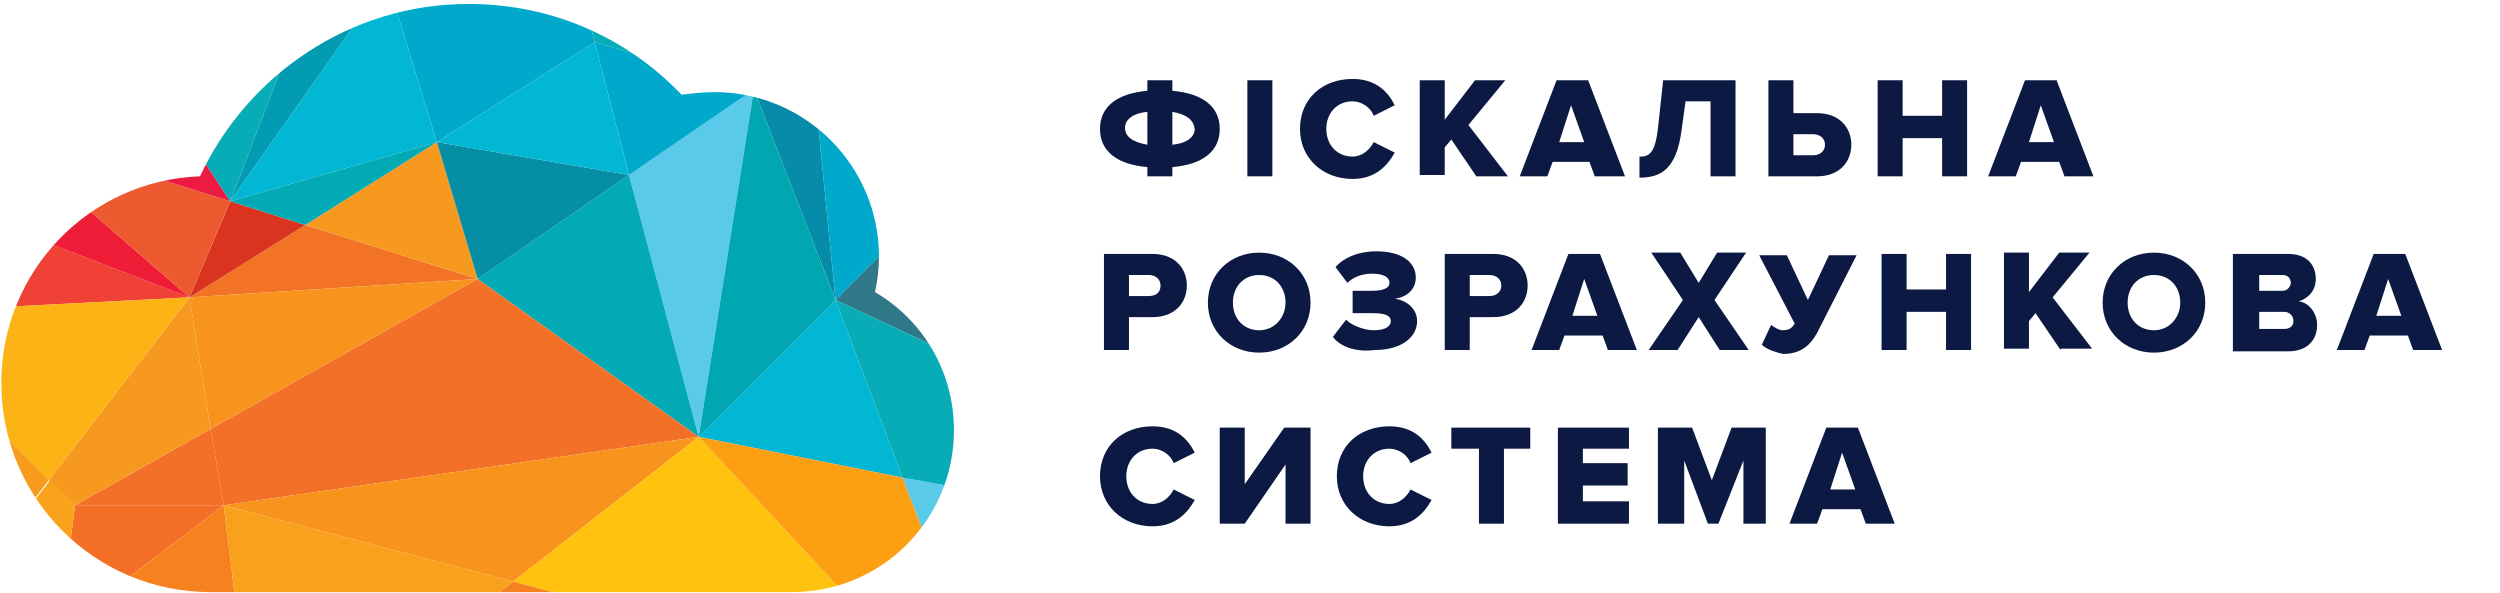
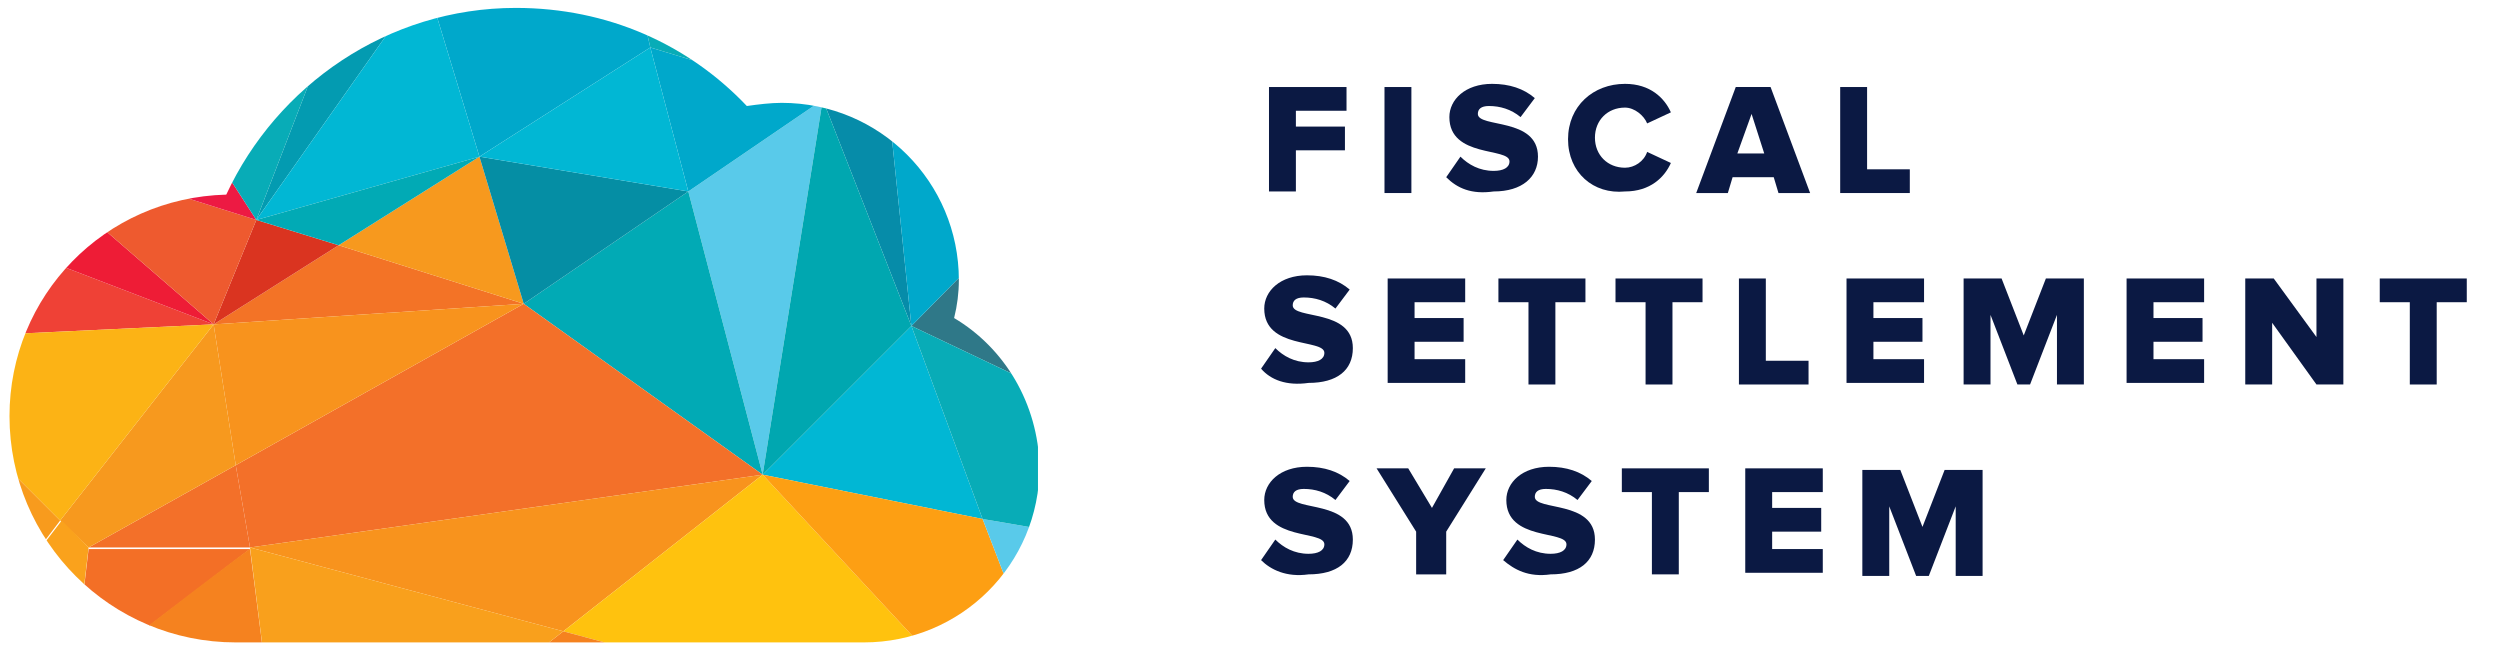
- <svg xmlns="http://www.w3.org/2000/svg" xmlns:xlink="http://www.w3.org/1999/xlink" version="1.1" id="Layer_1" x="0px" y="0px" viewBox="0 0 190 45" enable-background="new 0 0 190 45" xml:space="preserve">
+ <svg xmlns="http://www.w3.org/2000/svg" xmlns:xlink="http://www.w3.org/1999/xlink" version="1.1" id="Layer_1" x="0px" y="0px" viewBox="0 0 158 41" enable-background="new 0 0 158 41" xml:space="preserve">
  <g>
-     <defs>
-       <path id="SVGID_1_" d="M66.5,22.2c0.2-0.9,0.3-1.8,0.3-2.7c0-6.9-5.6-12.5-12.5-12.5c-0.8,0-1.7,0.1-2.5,0.2    c-4.1-4.3-9.8-6.9-16.2-6.9c-9,0-16.8,5.4-20.4,13.1C6.8,13.7,0.1,20.6,0.1,29.1C0.1,37.9,7.2,45,16,45h44.2    c6.8,0,12.3-5.5,12.3-12.3C72.5,28.2,70.1,24.3,66.5,22.2z" />
-     </defs>
-     <clipPath id="SVGID_2_">
-       <use xlink:href="#SVGID_1_" overflow="visible" />
-     </clipPath>
-     <g clip-path="url(#SVGID_2_)">
-       <g>
+     <g>
+       <defs>
+         <path id="SVGID_1_" d="M60.3,20.1c0.2-0.8,0.3-1.6,0.3-2.4c0-6.2-5-11.2-11.2-11.2c-0.7,0-1.5,0.1-2.2,0.2     c-3.7-3.9-8.8-6.2-14.6-6.2c-8.1,0-15.1,4.9-18.3,11.8C6.6,12.5,0.6,18.7,0.6,26.3c0,7.9,6.4,14.3,14.3,14.3h39.7     c6.1,0,11.1-4.9,11.1-11.1C65.6,25.5,63.5,22,60.3,20.1z" />
+       </defs>
+       <clipPath id="SVGID_2_">
+         <use xlink:href="#SVGID_1_" overflow="visible" />
+       </clipPath>
+       <g clip-path="url(#SVGID_2_)">
        <g>
-           <polygon fill="#59CAEA" points="47.8,13.3 53.1,33.2 57.3,6.8     " />
+           <g>
+             <polygon fill="#59CAEA" points="43.5,12.1 48.2,30 52,6.3      " />
+           </g>
+           <g>
+             <polygon fill="#01AAB5" points="33.1,19.2 48.2,30 43.5,12.1      " />
+           </g>
+           <g>
+             <polygon fill="#F37326" points="21.4,15.5 13.5,20.5 33.1,19.2      " />
+           </g>
+           <g>
+             <polygon fill="#F37029" points="14.9,29.4 15.8,34.6 48.2,30 33.1,19.2      " />
+           </g>
+           <g>
+             <polygon fill="#B02C9F" points="57,-1.5 55.6,0.8 55.6,0.8 58.6,-1.2      " />
+           </g>
+           <g>
+             <polygon fill="#F37029" points="5.6,34.6 15.8,34.6 14.9,29.4      " />
+           </g>
+           <g>
+             <polygon fill="#F8931D" points="33.1,19.2 13.5,20.5 14.9,29.4      " />
+           </g>
+           <g>
+             <polygon fill="#F7991E" points="13.5,20.5 3.8,32.9 5.6,34.6 14.9,29.4      " />
+           </g>
+           <g>
+             <polygon fill="#068CA9" points="57.6,20.6 56,5.2 52,6.3      " />
+           </g>
+           <g>
+             <polygon fill="#DA3420" points="16.2,13.9 13.5,20.5 21.4,15.5      " />
+           </g>
+           <g>
+             <polygon fill="#B02C9F" points="55.6,0.8 65.6,0.2 58.6,-1.2      " />
+           </g>
+           <g>
+             <polygon fill="#01B7D4" points="57.6,20.6 48.2,30 62.1,32.8 57.6,20.6      " />
+           </g>
+           <g>
+             <polygon fill="#A360B9" points="52,6.3 56,5.2 55.6,0.8 55.6,0.8 55.6,0.8      " />
+           </g>
+           <g>
+             <polygon fill="#00A7B0" points="48.2,30 57.6,20.6 57.6,20.6 52,6.3      " />
+           </g>
+           <g>
+             <polygon fill="#D61E41" points="57.6,20.6 57.6,20.6 57.6,20.6      " />
+           </g>
+           <g>
+             <polygon fill="#C2349B" points="65.6,0.2 65.6,0.2 63.1,-4.2 58.6,-1.2      " />
+           </g>
+           <g>
+             <path fill="#D61E41" d="M57.6,20.6L57.6,20.6L57.6,20.6z" />
+           </g>
+           <g>
+             <polygon fill="#EF4136" points="-3.2,14.1 -7.6,21.5 13.5,20.5      " />
+           </g>
+           <g>
+             <polygon fill="#F8931D" points="35.6,39.9 48.2,30 15.8,34.6      " />
+           </g>
+           <g>
+             <path fill="#F36F26" d="M4.6,43.2c5.6-4.2,11.2-8.5,11.2-8.5H5.6L4.6,43.2z" />
+           </g>
+           <g>
+             <path fill="#D61E41" d="M65.6,0.2L65.6,0.2L65.6,0.2z" />
+           </g>
+           <g>
+             <polygon fill="#D60EB1" points="65.6,-14.6 59.5,-10.5 61.1,-7.7      " />
+           </g>
+           <g>
+             <polygon fill="#FCB315" points="-7.6,21.5 3.8,32.9 13.5,20.5      " />
+           </g>
+           <g>
+             <polygon fill="#00A8CB" points="43.5,12.1 52,6.3 41.1,3      " />
+           </g>
+           <g>
+             <polygon fill="#08ACB7" points="52,6.3 55.6,0.8 40.8,1.7 41.1,3      " />
+           </g>
+           <g>
+             <polygon fill="#008A9F" points="57,-1.5 48.1,-3.2 40.8,1.7 55.6,0.8      " />
+           </g>
+           <g>
+             <polygon fill="#F7991E" points="21.4,15.5 33.1,19.2 30.3,9.9      " />
+           </g>
+           <g>
+             <polygon fill="#FFC20E" points="48.2,30 35.6,39.9 51.3,44.1 61.3,44.1      " />
+           </g>
+           <g>
+             <polygon fill="#2F7888" points="57.6,20.6 65.6,24.4 65.6,12.5      " />
+           </g>
+           <g>
+             <path fill="#D61E41" d="M65.6,0.2L65.6,0.2L65.6,0.2z" />
+           </g>
+           <g>
+             <polygon fill="#00A8CB" points="57.6,20.6 57.6,20.6 65.6,12.5 65.6,2.8 56,5.2      " />
+           </g>
+           <g>
+             <polygon fill="#FD9F13" points="48.2,30 61.3,44.1 65.6,44.1 65.6,41.9 62.1,32.8      " />
+           </g>
+           <g>
+             <polygon fill="#59CAEA" points="65.6,41.9 65.6,33.4 62.1,32.8      " />
+           </g>
+           <g>
+             <polygon fill="#08ACB7" points="62.1,32.8 65.6,33.4 65.6,24.4 57.6,20.6      " />
+           </g>
+           <g>
+             <polygon fill="#8E1D83" points="65.6,0.2 65.6,0.2 65.6,-5.8 63.1,-4.2      " />
+           </g>
+           <g>
+             <polygon fill="#8C1670" points="61.1,-7.7 63.1,-4.2 65.6,-5.8 65.6,-14.7 65.6,-14.6      " />
+           </g>
+           <g>
+             <polygon fill="#D61E41" points="65.6,-14.6 65.6,-14.7 65.6,-14.8      " />
+           </g>
+           <g>
+             <polygon fill="#C2349B" points="59.5,-10.5 65.6,-14.6 65.6,-14.8 65.6,-16.4 57.1,-14.5      " />
+           </g>
+           <g>
+             <polygon fill="#B911D1" points="57,-1.5 61.1,-7.7 59.5,-10.5 48.1,-3.2      " />
+           </g>
+           <g>
+             <polygon fill="#38C5ED" points="14.2,0.8 12.7,-3.7 8.8,-0.3      " />
+           </g>
+           <g>
+             <polygon fill="#38C5ED" points="38.8,-6.8 39,-9.4 36.2,-8.4      " />
+           </g>
+           <g>
+             <polygon fill="#38C5ED" points="25.9,-7.6 24.6,-6 26.8,-4.7      " />
+           </g>
+           <g>
+             <polygon fill="#38C5ED" points="-10.1,-15.4 -12,-16.4 -12.7,-13.8      " />
+           </g>
+           <g>
+             <polygon fill="#38C5ED" points="2.3,-29.2 0.2,-30.2 -0.1,-27.4      " />
+           </g>
+           <g>
+             <polygon fill="#039BB1" points="16.1,-0.5 15.8,-2.2 15,-0.9      " />
+           </g>
+           <g>
+             <polygon fill="#B7059A" points="58.6,-1.2 63.1,-4.2 61.1,-7.7 57,-1.5      " />
+           </g>
+           <g>
+             <path fill="#F5821F" d="M4.6,43.2l-0.1,0.9H17l-1.2-9.4C15.8,34.6,10.1,39,4.6,43.2z" />
+           </g>
+           <g>
+             <polygon fill="#F5821F" points="30.2,44.1 51.3,44.1 35.6,39.9      " />
+           </g>
+           <g>
+             <path fill="#FAA21C" d="M5.6,34.6l-1.7-1.7l-8.5,11.1h8c0.4-0.3,0.8-0.6,1.2-0.9L5.6,34.6z" />
+           </g>
+           <g>
+             <path fill="#F5821F" d="M3.3,44.1h1.1l0.1-0.9C4.1,43.5,3.8,43.7,3.3,44.1z" />
+           </g>
+           <g>
+             <polygon fill="#F9A01C" points="15.8,34.6 17,44.1 30.2,44.1 35.6,39.9      " />
+           </g>
+           <g>
+             <polygon fill="#8E002F" points="-19.1,8 -19.1,22 -6.1,13      " />
+           </g>
+           <g>
+             <polygon fill="#EE1B39" points="-3.2,14.1 -6.1,13 -19.1,22 -19.1,34.3 -7.6,21.5      " />
+           </g>
+           <g>
+             <polygon fill="#F89B1D" points="3.8,32.9 -7.6,21.5 -4.7,44.1      " />
+           </g>
+           <g>
+             <polygon fill="#EF474A" points="-7.6,21.5 -19.1,34.3 -19.1,44.1      " />
+           </g>
+           <g>
+             <polygon fill="#F58120" points="-4.7,44.1 -7.6,21.5 -19.1,44.1      " />
+           </g>
+           <g>
+             <polygon fill="#A20994" points="62.3,-28.6 65.6,-30.5 65.6,-40.6 59.9,-30.6      " />
+           </g>
+           <g>
+             <polygon fill="#DB3BBF" points="55.1,-34.5 54.2,-30.4 57.1,-25.6 59.9,-30.6      " />
+           </g>
+           <g>
+             <polygon fill="#CF2BAD" points="62.3,-28.6 59.9,-30.6 57.1,-25.6 57.1,-25.6      " />
+           </g>
+           <g>
+             <polygon fill="#771F80" points="56.8,-40.6 47.8,-40.6 55.1,-34.5      " />
+           </g>
+           <g>
+             <polygon fill="#E26EC2" points="57.1,-25.6 54.2,-30.4 52,-25.5      " />
+           </g>
+           <g>
+             <path fill="#D61E41" d="M57.1-25.6L57.1-25.6L57.1-25.6z" />
+           </g>
+           <g>
+             <polygon fill="#A20994" points="47.5,-35.9 38.7,-35.5 45.6,-28.4      " />
+           </g>
+           <g>
+             <polygon fill="#D60EB1" points="54.6,-19.8 55.5,-18.2 57.7,-20      " />
+           </g>
+           <g>
+             <polygon fill="#04769F" points="46.2,-22.7 47.1,-21 48.1,-22.6      " />
+           </g>
+           <g>
+             <polygon fill="#0181B5" points="38.8,-16.6 29.4,-13.3 38,-12.3      " />
+           </g>
+           <g>
+             <polygon fill="#911A92" points="65.6,-22.2 57.1,-14.5 65.6,-16.4      " />
+           </g>
+           <g>
+             <polygon fill="#CA50B4" points="57.1,-25.6 57.1,-25.6 60.9,-22.8 65.6,-23.9 65.6,-24.4      " />
+           </g>
+           <g>
+             <polygon fill="#920479" points="65.6,-25.7 65.6,-30.5 62.3,-28.6      " />
+           </g>
+           <g>
+             <polygon fill="#A20994" points="57.1,-25.6 65.6,-24.4 65.6,-25.7 62.3,-28.6      " />
+           </g>
+           <g>
+             <polygon fill="#B92E96" points="59.5,-10.5 57.1,-14.5 48.1,-3.2      " />
+           </g>
+           <g>
+             <polygon fill="#ED4456" points="-10.9,-0.6 0,8.8 2.2,-2.5      " />
+           </g>
+           <g>
+             <polygon fill="#EF4136" points="3.4,-6.1 -3.3,-11.8 -3.1,-5.9      " />
+           </g>
+           <g>
+             <polygon fill="#EF4136" points="7.6,-6.1 9.4,-5.1 9.9,-6.8      " />
+           </g>
+           <g>
+             <polygon fill="#D60EB1" points="48.8,-5.9 45.8,-10.2 45,-6.8      " />
+           </g>
+           <g>
+             <polygon fill="#38C5ED" points="31.5,-33.7 28.3,-36.2 27.1,-31.9      " />
+           </g>
+           <g>
+             <polygon fill="#38C5ED" points="25.9,-27.2 26.3,-25.6 28.3,-26.5      " />
+           </g>
+           <g>
+             <polygon fill="#0181B5" points="26,-35.2 22.4,-32.5 26.3,-33.4      " />
+           </g>
+           <g>
+             <polygon fill="#D60EB1" points="33.8,-40.5 29.4,-40.6 31.4,-38.5      " />
+           </g>
+           <g>
+             <polygon fill="#D61E42" points="2.2,-2.5 0,8.8 9.1,2.9      " />
+           </g>
+           <g>
+             <polygon fill="#D61E42" points="-6.1,13 -3.2,14.1 0,8.8      " />
+           </g>
+           <g>
+             <polygon fill="#EE1C36" points="-3.2,14.1 13.5,20.5 0,8.8      " />
+           </g>
+           <g>
+             <polygon fill="#EE1748" points="-10.9,-0.6 -12.6,-2.1 -12.6,-2.1 -18.4,3 0,8.8      " />
+           </g>
+           <g>
+             <polygon fill="#D61E42" points="-12.6,-2.1 -12.6,-2.1 -19.1,-7.7 -19.1,2.8 -18.4,3      " />
+           </g>
+           <g>
+             <polygon fill="#EE5A2F" points="13.5,20.5 16.2,13.9 0,8.8      " />
+           </g>
+           <g>
+             <polygon fill="#D61E42" points="-19.1,2.8 -19.1,3.5 -18.4,3      " />
+           </g>
+           <g>
+             <polygon fill="#E91B3B" points="-18.4,3 -19.1,3.5 -19.1,8 -6.1,13 0,8.8      " />
+           </g>
+           <g>
+             <polygon fill="#D61E42" points="-7.9,-8.5 -13.8,-8.3 -12.1,-6.9      " />
+           </g>
+           <g>
+             <polygon fill="#D61E42" points="-12.7,-2.2 -10.9,-0.6 -10.9,-0.6      " />
+           </g>
+           <g>
+             <polygon fill="#C40F3F" points="-19,-7.6 -12.6,-2.1 -12.6,-2.1      " />
+           </g>
+           <g>
+             <polygon fill="#00A8CB" points="40.8,1.7 26.9,-1.3 30.3,9.9 41.1,3      " />
+           </g>
+           <g>
+             <polygon fill="#039BB1" points="19.9,4.3 16.2,13.9 26.9,-1.3      " />
+           </g>
+           <g>
+             <polygon fill="#01B7D4" points="40.8,1.7 48.1,-3.2 26.9,-1.3      " />
+           </g>
+           <g>
+             <polygon fill="#38C5ED" points="26.9,-1.3 48.1,-3.2 35.1,-5.6      " />
+           </g>
+           <g>
+             <polygon fill="#058EA4" points="33.1,19.2 43.5,12.1 30.3,9.9      " />
+           </g>
+           <g>
+             <polygon fill="#01B7D4" points="30.3,9.9 43.5,12.1 41.1,3      " />
+           </g>
+           <g>
+             <polygon fill="#B02C9F" points="65.6,2.8 65.6,0.2 56,5.2      " />
+           </g>
+           <g>
+             <polygon fill="#D950B5" points="55.6,0.8 56,5.2 65.6,0.2      " />
+           </g>
+           <g>
+             <polygon fill="#6C0570" points="59.9,-30.6 65.6,-40.6 55.4,-34.3      " />
+           </g>
+           <g>
+             <polygon fill="#43075E" points="55.1,-34.5 55.4,-34.3 65.6,-40.6 56.8,-40.6      " />
+           </g>
+           <g>
+             <polygon fill="#EF4136" points="-8.3,-25.5 -0.7,-25.5 -0.7,-14.9      " />
+           </g>
+           <g>
+             <polygon fill="#FCB315" points="-8.3,-25.5 -14.8,-20.6 -4,-19.5      " />
+           </g>
+           <g>
+             <polygon fill="#ED1A43" points="0,8.8 16.2,13.9 9.1,2.9      " />
+           </g>
+           <g>
+             <polygon fill="#08ACB7" points="9.1,2.9 16.2,13.9 19.9,4.3      " />
+           </g>
+           <g>
+             <polygon fill="#01B7D4" points="26.9,-1.3 16.2,13.9 30.3,9.9      " />
+           </g>
+           <g>
+             <polygon fill="#01AAB5" points="16.2,13.9 21.4,15.5 30.3,9.9      " />
+           </g>
+           <g>
+             <polygon fill="#E26EC2" points="1.5,-27.6 1.8,-26.7 0.8,-27      " />
+           </g>
        </g>
        <g>
-           <polygon fill="#01AAB5" points="36.3,21.2 53.1,33.2 47.8,13.3     " />
+           <path fill="#43075E" d="M2.5-21.4c-0.2,0-0.4,0.1-0.8,0.1s-0.7-0.1-1-0.4c-0.2-0.2-0.4-0.5-0.4-1c0-0.8,0.5-1.3,1.4-1.3      c0.3,0,0.5,0.1,0.6,0.1l-0.1,0.4c-0.2-0.1-0.3-0.1-0.5-0.1c-0.6,0-1.1,0.4-1.1,1.1c0,0.6,0.4,1.1,1,1.1c0.2,0,0.4,0,0.4-0.1      v-0.8H1.6v-0.3h0.8L2.5-21.4L2.5-21.4z" />
+           <path fill="#43075E" d="M4.4-22.5h-1v0.9h1.1v0.3H3v-2.6h1.3v0.3h-1v0.8h1V-22.5z" />
+           <path fill="#43075E" d="M7.2-22.7c0,0.9-0.5,1.3-1.2,1.3c-0.7,0-1.2-0.5-1.2-1.3C4.8-23.5,5.4-24,6-24      C6.7-23.9,7.2-23.4,7.2-22.7z M5.2-22.6c0,0.5,0.3,1.1,0.8,1.1s0.8-0.4,0.8-1.1c0-0.5-0.3-1.1-0.8-1.1S5.2-23.2,5.2-22.6z" />
+           <path fill="#43075E" d="M9.9-22.5c0-0.4,0-0.8,0-1.1l0,0c-0.1,0.3-0.2,0.6-0.4,1l-0.4,1.3H8.8l-0.4-1.3c-0.1-0.4-0.3-0.7-0.3-1      l0,0c0,0.4,0,0.7-0.1,1.2l-0.1,1.1H7.6l0.2-2.6h0.4l0.4,1.3C8.8-22.3,8.9-22,9-21.8l0,0c0.1-0.3,0.2-0.5,0.3-0.9l0.4-1.3h0.4      l0.2,2.6H9.9L9.9-22.5z" />
+           <path fill="#43075E" d="M12.2-22.5h-1v0.9h1.1v0.3h-1.4v-2.6h1.3v0.3h-1.1v0.8h1.1V-22.5z" />
+           <path fill="#43075E" d="M13.4-23.7h-0.8v-0.3h1.9v0.3h-0.8v2.3h-0.4L13.4-23.7L13.4-23.7z" />
+           <path fill="#43075E" d="M14.9-23.8c0.2,0,0.4-0.1,0.6-0.1c0.4,0,0.6,0.1,0.7,0.2c0.1,0.1,0.2,0.3,0.2,0.4c0,0.4-0.2,0.5-0.4,0.6      l0,0c0.2,0.1,0.4,0.3,0.4,0.5c0.1,0.4,0.2,0.6,0.2,0.7h-0.4c0-0.1-0.1-0.3-0.2-0.6c-0.1-0.4-0.2-0.4-0.5-0.5h-0.3v1.1h-0.3      V-23.8z M15.2-22.7h0.4c0.4,0,0.5-0.2,0.5-0.4c0-0.4-0.3-0.4-0.6-0.4c-0.2,0-0.3,0-0.4,0L15.2-22.7L15.2-22.7z" />
+           <path fill="#43075E" d="M17.3-23.9v2.6H17v-2.6H17.3z" />
+           <path fill="#43075E" d="M19.7-21.4c-0.1,0.1-0.4,0.1-0.7,0.1c-0.7,0-1.3-0.4-1.3-1.3c0-0.8,0.5-1.3,1.3-1.3      c0.4,0,0.5,0.1,0.6,0.1l-0.1,0.3c-0.1-0.1-0.3-0.1-0.5-0.1c-0.6,0-1,0.4-1,1.1c0,0.6,0.4,1.1,1,1.1c0.2,0,0.4,0,0.5-0.1      L19.7-21.4z" />
+           <path fill="#43075E" d="M0.5-20.1c0.2,0,0.4-0.1,0.6-0.1c0.4,0,0.5,0.1,0.7,0.2C2-19.9,2-19.7,2-19.5c0,0.3-0.2,0.4-0.4,0.5l0,0      c0.3,0.1,0.5,0.3,0.5,0.6C2.1-18.2,2-18,2-17.8c-0.2,0.2-0.4,0.3-0.9,0.3c-0.3,0-0.4,0-0.5,0V-20.1z M0.9-19h0.3      c0.4,0,0.5-0.2,0.5-0.4c0-0.3-0.3-0.4-0.5-0.4c-0.2,0-0.3,0-0.3,0S0.9-19,0.9-19z M0.9-17.7c0.1,0,0.2,0,0.3,0      c0.4,0,0.6-0.1,0.6-0.5c0-0.4-0.3-0.5-0.6-0.5H0.9V-17.7z" />
+           <path fill="#43075E" d="M3-18.4l-0.3,0.8H2.5l0.9-2.6h0.4l0.9,2.6H4.3L4-18.4H3z M3.9-18.6l-0.3-0.7c-0.1-0.2-0.1-0.4-0.1-0.4      l0,0c0,0.2-0.1,0.3-0.1,0.4l-0.3,0.7H3.9z" />
+           <path fill="#43075E" d="M6.8-17.6c-0.1,0.1-0.4,0.1-0.7,0.1c-0.7,0-1.3-0.4-1.3-1.3c0-0.8,0.5-1.3,1.3-1.3      c0.4,0,0.5,0.1,0.6,0.1l-0.1,0.3C6.6-20,6.4-20,6.2-20c-0.6,0-1,0.4-1,1.1c0,0.6,0.4,1.1,1,1.1c0.2,0,0.4,0,0.5-0.1L6.8-17.6z" />
+           <path fill="#43075E" d="M7.3-20.1h0.4v1.3l0,0c0.1-0.1,0.2-0.2,0.2-0.3l0.8-1h0.4L8.2-19l1,1.5H8.7l-0.8-1.3l-0.3,0.3v1H7.3      V-20.1z" />
+           <path fill="#43075E" d="M11.3-17.6c-0.2,0.1-0.4,0.2-0.8,0.2c-0.4,0-0.7-0.1-1-0.4c-0.2-0.2-0.4-0.5-0.4-1      c0-0.8,0.5-1.3,1.4-1.3c0.3,0,0.5,0.1,0.6,0.1l-0.1,0.3c-0.2-0.1-0.3-0.1-0.5-0.1c-0.6,0-1.1,0.4-1.1,1.1c0,0.6,0.4,1.1,1,1.1      c0.2,0,0.4,0,0.4-0.1v-0.8h-0.5v-0.3h0.9V-17.6z" />
+           <path fill="#43075E" d="M11.9-20.1c0.2,0,0.4-0.1,0.6-0.1c0.4,0,0.6,0.1,0.7,0.2s0.2,0.3,0.2,0.4c0,0.4-0.2,0.5-0.4,0.6l0,0      c0.2,0.1,0.4,0.3,0.4,0.5c0.1,0.4,0.2,0.6,0.2,0.7h-0.4c0-0.1-0.1-0.3-0.2-0.6c-0.1-0.4-0.2-0.4-0.5-0.5h-0.3v1.1h-0.4      L11.9-20.1L11.9-20.1z M12.3-18.9h0.4c0.4,0,0.5-0.2,0.5-0.4c0-0.4-0.3-0.4-0.6-0.4c-0.2,0-0.3,0-0.4,0L12.3-18.9L12.3-18.9z" />
+           <path fill="#43075E" d="M16.2-18.8c0,0.9-0.5,1.3-1.2,1.3c-0.7,0-1.2-0.5-1.2-1.3s0.5-1.3,1.2-1.3      C15.8-20.2,16.2-19.6,16.2-18.8z M14.3-18.8c0,0.5,0.3,1.1,0.8,1.1s0.8-0.4,0.8-1.1c0-0.5-0.3-1.1-0.8-1.1      C14.5-19.9,14.3-19.3,14.3-18.8z" />
+           <path fill="#43075E" d="M17.1-20.1v1.5c0,0.5,0.3,0.8,0.6,0.8s0.6-0.3,0.6-0.8v-1.5h0.4v1.5c0,0.8-0.4,1.1-1,1.1      c-0.5,0-0.9-0.3-0.9-1.1v-1.5H17.1z" />
+           <path fill="#43075E" d="M19.3-17.5v-2.6h0.4l0.8,1.3c0.2,0.3,0.4,0.5,0.4,0.8l0,0c0-0.4,0-0.6,0-1.1v-1.1h0.3v2.6h-0.4L20-18.9      c-0.2-0.3-0.4-0.5-0.4-0.9l0,0c0,0.4,0,0.6,0,1.1v1.1L19.3-17.5L19.3-17.5z" />
+           <path fill="#43075E" d="M21.9-20.1c0.2,0,0.4-0.1,0.7-0.1c0.4,0,0.8,0.1,1.1,0.4c0.3,0.2,0.4,0.5,0.4,0.9c0,0.4-0.1,0.8-0.4,1      c-0.3,0.3-0.6,0.4-1.2,0.4c-0.3,0-0.4,0-0.6,0V-20.1z M22.3-17.8c0.1,0,0.2,0,0.4,0c0.7,0,1.1-0.4,1.1-1.1c0-0.6-0.4-1-1.1-1      c-0.2,0-0.3,0-0.4,0V-17.8z" />
        </g>
-         <g>
-           <polygon fill="#F37326" points="23.2,17.1 14.4,22.6 36.3,21.2     " />
-         </g>
-         <g>
-           <polygon fill="#F37029" points="16,32.6 17,38.4 53.1,33.2 36.3,21.2     " />
-         </g>
-         <g>
-           <polygon fill="#B02C9F" points="62.9,-1.8 61.3,0.7 61.3,0.7 64.6,-1.5     " />
-         </g>
-         <g>
-           <polygon fill="#F37029" points="5.7,38.4 17,38.4 16,32.6     " />
-         </g>
-         <g>
-           <polygon fill="#F8931D" points="36.3,21.2 14.4,22.6 16,32.6     " />
-         </g>
-         <g>
-           <polygon fill="#F7991E" points="14.4,22.6 3.7,36.5 5.7,38.4 16,32.6     " />
-         </g>
-         <g>
-           <polygon fill="#068CA9" points="63.5,22.8 61.8,5.6 57.3,6.8     " />
-         </g>
-         <g>
-           <polygon fill="#DA3420" points="17.5,15.3 14.4,22.6 23.2,17.1     " />
-         </g>
-         <g>
-           <polygon fill="#B02C9F" points="61.3,0.7 72.5,0 64.6,-1.5     " />
-         </g>
-         <g>
-           <polygon fill="#01B7D4" points="63.5,22.8 53.1,33.2 68.6,36.3 63.5,22.8 63.5,22.8     " />
-         </g>
-         <g>
-           <polygon fill="#A360B9" points="57.3,6.8 61.8,5.6 61.3,0.7 61.3,0.7 61.3,0.7     " />
-         </g>
-         <g>
-           <polygon fill="#00A7B0" points="53.1,33.2 63.5,22.8 63.5,22.8 57.3,6.8     " />
-         </g>
-         <g>
-           <rect x="63.5" y="22.8" fill="#D61E41" width="0" height="0" />
-         </g>
-         <g>
-           <polygon fill="#C2349B" points="72.5,0 72.5,0 69.7,-4.8 64.6,-1.5     " />
-         </g>
-         <g>
-           <polygon fill="#D61E41" points="63.5,22.8 63.5,22.8 63.5,22.8     " />
-         </g>
-         <g>
-           <polygon fill="#EF4136" points="-4.1,15.5 -9,23.8 14.4,22.6     " />
-         </g>
-         <g>
-           <polygon fill="#F8931D" points="39,44.2 53.1,33.2 17,38.4     " />
-         </g>
-         <g>
-           <path fill="#F36F26" d="M4.5,47.9c6.2-4.7,12.5-9.5,12.5-9.5H5.7L4.5,47.9z" />
-         </g>
-         <g>
-           <polygon fill="#D61E41" points="72.5,0 72.5,0 72.5,0     " />
-         </g>
-         <g>
-           <polygon fill="#D60EB1" points="72.4,-16.4 65.6,-11.9 67.4,-8.7     " />
-         </g>
-         <g>
-           <polygon fill="#FCB315" points="-9,23.8 3.7,36.5 14.4,22.6     " />
-         </g>
-         <g>
-           <polygon fill="#00A8CB" points="47.8,13.3 57.3,6.8 45.2,3.2     " />
-         </g>
-         <g>
-           <polygon fill="#08ACB7" points="57.3,6.8 61.3,0.7 44.8,1.7 45.2,3.2     " />
-         </g>
-         <g>
-           <polygon fill="#008A9F" points="62.9,-1.8 53,-3.7 44.8,1.7 61.3,0.7     " />
-         </g>
-         <g>
-           <polygon fill="#F7991E" points="23.2,17.1 36.3,21.2 33.2,10.8     " />
-         </g>
-         <g>
-           <polygon fill="#FFC20E" points="53.1,33.2 39,44.2 56.5,48.9 67.7,48.9     " />
-         </g>
-         <g>
-           <polygon fill="#2F7888" points="63.5,22.8 72.5,27 72.5,13.8 63.5,22.8     " />
-         </g>
-         <g>
-           <polygon fill="#D61E41" points="72.5,0 72.5,0 72.5,0     " />
-         </g>
-         <g>
-           <polygon fill="#00A8CB" points="63.5,22.8 63.5,22.8 72.5,13.8 72.5,2.9 61.8,5.6     " />
-         </g>
-         <g>
-           <polygon fill="#FD9F13" points="53.1,33.2 67.7,48.9 72.5,48.9 72.5,46.5 68.6,36.3     " />
-         </g>
-         <g>
-           <polygon fill="#59CAEA" points="72.5,46.5 72.5,37 68.6,36.3     " />
-         </g>
-         <g>
-           <polygon fill="#08ACB7" points="68.6,36.3 72.5,37 72.5,27 63.5,22.8     " />
-         </g>
-         <g>
-           <polygon fill="#8E1D83" points="72.5,0 72.5,0 72.5,-6.6 69.7,-4.8     " />
-         </g>
-         <g>
-           <polygon fill="#8C1670" points="67.4,-8.7 69.7,-4.8 72.5,-6.6 72.5,-16.5 72.4,-16.4     " />
-         </g>
-         <g>
-           <polygon fill="#D61E41" points="72.4,-16.4 72.5,-16.5 72.5,-16.6     " />
-         </g>
-         <g>
-           <polygon fill="#C2349B" points="65.6,-11.9 72.4,-16.4 72.5,-16.6 72.5,-18.4 63,-16.3     " />
-         </g>
-         <g>
-           <polygon fill="#B911D1" points="62.9,-1.8 67.4,-8.7 65.6,-11.9 53,-3.7     " />
-         </g>
-         <g>
-           <polygon fill="#38C5ED" points="15.2,0.7 13.6,-4.3 9.2,-0.5     " />
-         </g>
-         <g>
-           <polygon fill="#38C5ED" points="42.6,-7.7 42.8,-10.6 39.7,-9.5     " />
-         </g>
-         <g>
-           <polygon fill="#38C5ED" points="28.2,-8.6 26.8,-6.8 29.3,-5.4     " />
-         </g>
-         <g>
-           <polygon fill="#38C5ED" points="-11.8,-17.3 -13.9,-18.4 -14.7,-15.5     " />
-         </g>
-         <g>
-           <polygon fill="#38C5ED" points="2,-32.7 -0.4,-33.8 -0.7,-30.7     " />
-         </g>
-         <g>
-           <polygon fill="#039BB1" points="17.3,-0.7 17,-2.6 16.1,-1.2     " />
-         </g>
-         <g>
-           <polygon fill="#B7059A" points="64.6,-1.5 69.7,-4.8 67.4,-8.7 62.9,-1.8     " />
-         </g>
-         <g>
-           <path fill="#F5821F" d="M4.5,47.9l-0.1,1h13.9L17,38.4C17,38.4,10.7,43.2,4.5,47.9z" />
-         </g>
-         <g>
-           <polygon fill="#F5821F" points="33,48.9 56.5,48.9 39,44.2     " />
-         </g>
-         <g>
-           <path fill="#FAA21C" d="M5.7,38.4l-1.9-1.9l-9.5,12.4h8.9c0.4-0.3,0.9-0.7,1.3-1L5.7,38.4z" />
-         </g>
-         <g>
-           <path fill="#F5821F" d="M3.1,48.9h1.2l0.1-1C4,48.2,3.6,48.5,3.1,48.9z" />
-         </g>
-         <g>
-           <polygon fill="#F9A01C" points="17,38.4 18.3,48.9 33,48.9 39,44.2     " />
-         </g>
-         <g>
-           <polygon fill="#8E002F" points="-21.8,8.7 -21.8,24.3 -7.4,14.3     " />
-         </g>
-         <g>
-           <polygon fill="#EE1B39" points="-4.1,15.5 -7.4,14.3 -21.8,24.3 -21.8,38 -9,23.8     " />
-         </g>
-         <g>
-           <polygon fill="#F89B1D" points="3.7,36.5 -9,23.8 -5.8,48.9     " />
-         </g>
-         <g>
-           <polygon fill="#EF474A" points="-9,23.8 -21.8,38 -21.8,48.9     " />
-         </g>
-         <g>
-           <polygon fill="#F58120" points="-5.8,48.9 -9,23.8 -21.8,48.9     " />
-         </g>
-         <g>
-           <polygon fill="#A20994" points="68.8,-32 72.5,-34.1 72.5,-45.4 66.1,-34.2     " />
-         </g>
-         <g>
-           <polygon fill="#DB3BBF" points="60.8,-38.6 59.7,-34 63,-28.7 66.1,-34.2     " />
-         </g>
-         <g>
-           <polygon fill="#CF2BAD" points="68.8,-32 66.1,-34.2 63,-28.7 63,-28.7     " />
-         </g>
-         <g>
-           <polygon fill="#771F80" points="62.6,-45.4 52.6,-45.4 60.8,-38.6     " />
-         </g>
-         <g>
-           <polygon fill="#E26EC2" points="63,-28.7 59.7,-34 57.3,-28.6 63,-28.7     " />
-         </g>
-         <g>
-           <polygon fill="#D61E41" points="63,-28.7 63,-28.7 63,-28.7     " />
-         </g>
-         <g>
-           <polygon fill="#A20994" points="52.3,-40.1 42.5,-39.7 50.2,-31.8     " />
-         </g>
-         <g>
-           <polygon fill="#D60EB1" points="60.2,-22.2 61.2,-20.4 63.6,-22.4     " />
-         </g>
-         <g>
-           <polygon fill="#04769F" points="50.9,-25.4 51.8,-23.6 53,-25.3     " />
-         </g>
-         <g>
-           <polygon fill="#0181B5" points="42.6,-18.6 32.1,-15 41.7,-13.9     " />
-         </g>
-         <g>
-           <polygon fill="#911A92" points="72.5,-24.9 63,-16.3 72.5,-18.4     " />
-         </g>
-         <g>
-           <polygon fill="#CA50B4" points="63,-28.7 63,-28.7 67.2,-25.6 72.5,-26.8 72.5,-27.3     " />
-         </g>
-         <g>
-           <polygon fill="#920479" points="72.5,-28.8 72.5,-34.1 68.8,-32     " />
-         </g>
-         <g>
-           <polygon fill="#A20994" points="63,-28.7 72.5,-27.3 72.5,-28.8 68.8,-32     " />
-         </g>
-         <g>
-           <polygon fill="#B92E96" points="65.6,-11.9 63,-16.3 53,-3.7     " />
-         </g>
-         <g>
-           <polygon fill="#ED4456" points="-12.7,-0.8 -0.6,9.6 1.9,-3     " />
-         </g>
-         <g>
-           <polygon fill="#EF4136" points="3.2,-7 -4.2,-13.3 -4,-6.7     " />
-         </g>
-         <g>
-           <polygon fill="#EF4136" points="7.9,-7 9.9,-5.9 10.5,-7.7     " />
-         </g>
-         <g>
-           <polygon fill="#D60EB1" points="53.7,-6.7 50.4,-11.5 49.5,-7.7     " />
-         </g>
-         <g>
-           <polygon fill="#38C5ED" points="34.5,-37.7 30.9,-40.5 29.6,-35.7     " />
-         </g>
-         <g>
-           <polygon fill="#38C5ED" points="28.3,-30.5 28.7,-28.7 30.9,-29.7     " />
-         </g>
-         <g>
-           <polygon fill="#0181B5" points="28.4,-39.4 24.4,-36.4 28.7,-37.3     " />
-         </g>
-         <g>
-           <polygon fill="#D60EB1" points="37,-45.3 32.2,-45.4 34.4,-43     " />
-         </g>
-         <g>
-           <polygon fill="#D61E42" points="1.9,-3 -0.6,9.6 9.5,3.1     " />
-         </g>
-         <g>
-           <polygon fill="#D61E42" points="-7.4,14.3 -4.1,15.5 -0.6,9.6     " />
-         </g>
-         <g>
-           <polygon fill="#EE1C36" points="-4.1,15.5 14.4,22.6 -0.6,9.6     " />
-         </g>
-         <g>
-           <polygon fill="#EE1748" points="-12.7,-0.8 -14.6,-2.5 -14.6,-2.5 -21.1,3.2 -0.6,9.6 -12.7,-0.8     " />
-         </g>
-         <g>
-           <polygon fill="#D61E42" points="-14.6,-2.5 -14.6,-2.5 -21.8,-8.7 -21.8,2.9 -21.1,3.2     " />
-         </g>
-         <g>
-           <polygon fill="#EE5A2F" points="14.4,22.6 17.5,15.3 -0.6,9.6     " />
-         </g>
-         <g>
-           <polygon fill="#D61E42" points="-21.8,2.9 -21.8,3.7 -21.1,3.2     " />
-         </g>
-         <g>
-           <polygon fill="#E91B3B" points="-21.1,3.2 -21.8,3.7 -21.8,8.7 -7.4,14.3 -0.6,9.6     " />
-         </g>
-         <g>
-           <polygon fill="#D61E42" points="-9.4,-9.6 -15.9,-9.4 -14,-7.8     " />
-         </g>
-         <g>
-           <rect x="-15" y="-1.7" transform="matrix(0.7562 0.6543 -0.6543 0.7562 -4.4311 8.5286)" fill="#D61E42" width="2.6" height="0" />
-         </g>
-         <g>
-           <rect x="-22.9" y="-5.6" transform="matrix(0.7562 0.6543 -0.6543 0.7562 -8.1111 10.5435)" fill="#C40F3F" width="9.4" height="0" />
-         </g>
-         <g>
-           <polygon fill="#00A8CB" points="44.8,1.7 29.4,-1.6 33.2,10.8 45.2,3.2     " />
-         </g>
-         <g>
-           <polygon fill="#039BB1" points="21.6,4.6 17.5,15.3 29.4,-1.6     " />
-         </g>
-         <g>
-           <polygon fill="#01B7D4" points="44.8,1.7 53,-3.7 29.4,-1.6     " />
-         </g>
-         <g>
-           <polygon fill="#38C5ED" points="29.4,-1.6 53,-3.7 38.5,-6.4     " />
-         </g>
-         <g>
-           <polygon fill="#058EA4" points="36.3,21.2 47.8,13.3 33.2,10.8     " />
-         </g>
-         <g>
-           <polygon fill="#01B7D4" points="33.2,10.8 47.8,13.3 45.2,3.2     " />
-         </g>
-         <g>
-           <polygon fill="#B02C9F" points="72.5,2.9 72.5,0 61.8,5.6     " />
-         </g>
-         <g>
-           <polygon fill="#D950B5" points="61.3,0.7 61.8,5.6 72.5,0 61.3,0.7     " />
-         </g>
-         <g>
-           <polygon fill="#6C0570" points="66.1,-34.2 72.5,-45.4 61.1,-38.4     " />
-         </g>
-         <g>
-           <polygon fill="#43075E" points="60.8,-38.6 61.1,-38.4 72.5,-45.4 62.6,-45.4     " />
-         </g>
-         <g>
-           <polygon fill="#EF4136" points="-9.8,-28.5 -1.3,-28.5 -1.3,-16.7     " />
-         </g>
-         <g>
-           <polygon fill="#FCB315" points="-9.8,-28.5 -17,-23.1 -5,-21.9     " />
-         </g>
-         <g>
-           <polygon fill="#ED1A43" points="-0.6,9.6 17.5,15.3 9.5,3.1     " />
-         </g>
-         <g>
-           <polygon fill="#08ACB7" points="9.5,3.1 17.5,15.3 21.6,4.6     " />
-         </g>
-         <g>
-           <polygon fill="#01B7D4" points="29.4,-1.6 17.5,15.3 33.2,10.8     " />
-         </g>
-         <g>
-           <polygon fill="#01AAB5" points="17.5,15.3 23.2,17.1 33.2,10.8     " />
-         </g>
-         <g>
-           <polygon fill="#E26EC2" points="1.1,-30.9 1.4,-29.9 0.3,-30.2     " />
-         </g>
-       </g>
-       <g>
-         <path fill="#43075E" d="M2.2-24C2-24,1.7-23.9,1.3-23.9c-0.4,0-0.8-0.1-1.1-0.4c-0.2-0.2-0.4-0.6-0.4-1.1c0-0.9,0.6-1.5,1.6-1.5     c0.3,0,0.6,0.1,0.7,0.1L2-26.4c-0.2-0.1-0.3-0.1-0.6-0.1c-0.7,0-1.2,0.4-1.2,1.2c0,0.7,0.4,1.2,1.1,1.2c0.2,0,0.4,0,0.5-0.1v-0.9     H1.2v-0.3h0.9V-24z" />
-         <path fill="#43075E" d="M4.3-25.2H3.2v1h1.2v0.3H2.8v-2.9h1.5v0.3H3.2v0.9h1.1V-25.2z" />
-         <path fill="#43075E" d="M7.4-25.4c0,1-0.6,1.5-1.3,1.5c-0.8,0-1.3-0.6-1.3-1.5c0-0.9,0.6-1.5,1.3-1.5C6.9-26.8,7.4-26.2,7.4-25.4     z M5.2-25.3c0,0.6,0.3,1.2,0.9,1.2c0.6,0,0.9-0.5,0.9-1.2c0-0.6-0.3-1.2-0.9-1.2C5.5-26.5,5.2-26,5.2-25.3z" />
-         <path fill="#43075E" d="M10.4-25.2c0-0.4,0-0.9,0-1.2h0c-0.1,0.3-0.2,0.7-0.4,1.1l-0.5,1.4H9.2l-0.5-1.4     c-0.1-0.4-0.3-0.8-0.3-1.1h0c0,0.4,0,0.8-0.1,1.3l-0.1,1.2H7.9l0.2-2.9h0.5l0.5,1.4c0.1,0.4,0.2,0.7,0.3,1h0     c0.1-0.3,0.2-0.6,0.3-1l0.5-1.4h0.5l0.2,2.9h-0.4L10.4-25.2z" />
-         <path fill="#43075E" d="M13-25.2h-1.1v1h1.2v0.3h-1.6v-2.9h1.5v0.3h-1.2v0.9H13V-25.2z" />
-         <path fill="#43075E" d="M14.3-26.5h-0.9v-0.3h2.1v0.3h-0.9v2.6h-0.4V-26.5z" />
-         <path fill="#43075E" d="M16-26.7c0.2,0,0.5-0.1,0.7-0.1c0.4,0,0.7,0.1,0.8,0.2c0.1,0.1,0.2,0.3,0.2,0.5c0,0.4-0.2,0.6-0.5,0.7v0     c0.2,0.1,0.4,0.3,0.4,0.6c0.1,0.4,0.2,0.7,0.2,0.8h-0.4c0-0.1-0.1-0.3-0.2-0.7c-0.1-0.4-0.2-0.5-0.6-0.6h-0.3v1.2H16V-26.7z      M16.3-25.4h0.4c0.4,0,0.6-0.2,0.6-0.5c0-0.4-0.3-0.5-0.7-0.5c-0.2,0-0.3,0-0.4,0V-25.4z" />
-         <path fill="#43075E" d="M18.7-26.8v2.9h-0.4v-2.9H18.7z" />
-         <path fill="#43075E" d="M21.4-24c-0.1,0.1-0.4,0.1-0.8,0.1c-0.8,0-1.4-0.5-1.4-1.5c0-0.9,0.6-1.5,1.5-1.5c0.4,0,0.6,0.1,0.7,0.1     l-0.1,0.3c-0.1-0.1-0.3-0.1-0.6-0.1c-0.7,0-1.1,0.4-1.1,1.2c0,0.7,0.4,1.2,1.1,1.2c0.2,0,0.5,0,0.6-0.1L21.4-24z" />
-         <path fill="#43075E" d="M0-22.5c0.2,0,0.4-0.1,0.7-0.1c0.4,0,0.6,0.1,0.8,0.2c0.1,0.1,0.2,0.3,0.2,0.5c0,0.3-0.2,0.5-0.5,0.6v0     c0.3,0.1,0.6,0.3,0.6,0.7c0,0.2-0.1,0.4-0.2,0.6c-0.2,0.2-0.5,0.3-1,0.3c-0.3,0-0.5,0-0.6,0V-22.5z M0.4-21.3h0.3     c0.4,0,0.6-0.2,0.6-0.5c0-0.3-0.3-0.5-0.6-0.5c-0.2,0-0.3,0-0.3,0V-21.3z M0.4-19.9c0.1,0,0.2,0,0.3,0c0.4,0,0.7-0.1,0.7-0.6     c0-0.4-0.3-0.6-0.7-0.6H0.4V-19.9z" />
-         <path fill="#43075E" d="M2.8-20.6l-0.3,0.9H2.2l1-2.9h0.4l1,2.9H4.2l-0.3-0.9H2.8z M3.8-20.9l-0.3-0.8c-0.1-0.2-0.1-0.4-0.1-0.5     h0c0,0.2-0.1,0.3-0.1,0.5l-0.3,0.8H3.8z" />
-         <path fill="#43075E" d="M7-19.8c-0.1,0.1-0.4,0.1-0.8,0.1c-0.8,0-1.4-0.5-1.4-1.5c0-0.9,0.6-1.5,1.5-1.5c0.4,0,0.6,0.1,0.7,0.1     l-0.1,0.3c-0.1-0.1-0.3-0.1-0.6-0.1c-0.7,0-1.1,0.4-1.1,1.2c0,0.7,0.4,1.2,1.1,1.2c0.2,0,0.5,0,0.6-0.1L7-19.8z" />
-         <path fill="#43075E" d="M7.5-22.5h0.4v1.4h0c0.1-0.1,0.2-0.2,0.2-0.3L9-22.5h0.5l-1,1.2l1.1,1.7H9.1l-0.9-1.4l-0.3,0.3v1.1H7.5     V-22.5z" />
-         <path fill="#43075E" d="M12-19.8c-0.2,0.1-0.5,0.2-0.9,0.2c-0.4,0-0.8-0.1-1.1-0.4c-0.2-0.2-0.4-0.6-0.4-1.1     c0-0.9,0.6-1.5,1.6-1.5c0.3,0,0.6,0.1,0.7,0.1l-0.1,0.3c-0.2-0.1-0.3-0.1-0.6-0.1c-0.7,0-1.2,0.4-1.2,1.2c0,0.7,0.4,1.2,1.1,1.2     c0.2,0,0.4,0,0.5-0.1v-0.9h-0.6v-0.3H12V-19.8z" />
-         <path fill="#43075E" d="M12.7-22.5c0.2,0,0.5-0.1,0.7-0.1c0.4,0,0.7,0.1,0.8,0.2c0.1,0.1,0.2,0.3,0.2,0.5c0,0.4-0.2,0.6-0.5,0.7     v0c0.2,0.1,0.4,0.3,0.4,0.6c0.1,0.4,0.2,0.7,0.2,0.8h-0.4c0-0.1-0.1-0.3-0.2-0.7c-0.1-0.4-0.2-0.5-0.6-0.6h-0.3v1.2h-0.4V-22.5z      M13.1-21.2h0.4c0.4,0,0.6-0.2,0.6-0.5c0-0.4-0.3-0.5-0.7-0.5c-0.2,0-0.3,0-0.4,0V-21.2z" />
-         <path fill="#43075E" d="M17.5-21.1c0,1-0.6,1.5-1.3,1.5c-0.8,0-1.3-0.6-1.3-1.5c0-0.9,0.6-1.5,1.3-1.5C17-22.6,17.5-22,17.5-21.1     z M15.3-21.1c0,0.6,0.3,1.2,0.9,1.2c0.6,0,0.9-0.5,0.9-1.2c0-0.6-0.3-1.2-0.9-1.2C15.6-22.3,15.3-21.7,15.3-21.1z" />
-         <path fill="#43075E" d="M18.5-22.5v1.7c0,0.6,0.3,0.9,0.7,0.9c0.4,0,0.7-0.3,0.7-0.9v-1.7h0.4v1.7c0,0.9-0.5,1.2-1.1,1.2     c-0.6,0-1-0.3-1-1.2v-1.7H18.5z" />
-         <path fill="#43075E" d="M20.9-19.7v-2.9h0.4l0.9,1.5c0.2,0.3,0.4,0.6,0.5,0.9l0,0c0-0.4,0-0.7,0-1.2v-1.2h0.3v2.9h-0.4l-0.9-1.5     c-0.2-0.3-0.4-0.6-0.5-1l0,0c0,0.4,0,0.7,0,1.2v1.2H20.9z" />
-         <path fill="#43075E" d="M23.8-22.5c0.2,0,0.5-0.1,0.8-0.1c0.5,0,0.9,0.1,1.2,0.4c0.3,0.2,0.4,0.6,0.4,1c0,0.5-0.1,0.9-0.4,1.1     c-0.3,0.3-0.7,0.4-1.3,0.4c-0.3,0-0.5,0-0.7,0V-22.5z M24.2-20c0.1,0,0.2,0,0.4,0c0.8,0,1.2-0.4,1.2-1.2c0-0.7-0.4-1.1-1.2-1.1     c-0.2,0-0.3,0-0.4,0V-20z" />
      </g>
    </g>
  </g>
  <g>
-     <path fill="#0B1943" d="M87.2,13.4v-0.7c-2.3-0.2-3.6-1.2-3.6-2.9c0-1.7,1.3-2.7,3.6-2.9V6.1h1.9v0.8c2.3,0.2,3.6,1.2,3.6,2.9   c0,1.7-1.3,2.7-3.6,2.9v0.7H87.2z M87.2,11V8.5c-1.1,0.1-1.7,0.6-1.7,1.2C85.5,10.4,86.1,10.8,87.2,11z M89.1,8.5V11   c1.1-0.1,1.7-0.6,1.7-1.2C90.7,9.1,90.2,8.7,89.1,8.5z" />
-     <path fill="#0B1943" d="M94.8,13.4V6.1h1.9v7.3H94.8z" />
-     <path fill="#0B1943" d="M98.8,9.8c0-2.3,1.7-3.8,4-3.8c1.8,0,2.7,1,3.2,2l-1.6,0.8c-0.2-0.6-0.9-1.1-1.6-1.1c-1.2,0-2,0.9-2,2.1   s0.8,2.1,2,2.1c0.7,0,1.3-0.5,1.6-1.1l1.6,0.8c-0.5,0.9-1.4,2-3.2,2C100.5,13.6,98.8,12,98.8,9.8z" />
-     <path fill="#0B1943" d="M112.2,13.4l-1.9-2.8l-0.5,0.6v2.1h-1.9V6.1h1.9v3l2.3-3h2.3l-2.8,3.4l3,3.9H112.2z" />
-     <path fill="#0B1943" d="M121.2,13.4l-0.4-1.1H118l-0.4,1.1h-2.1l2.8-7.3h2.4l2.8,7.3H121.2z M119.4,8l-0.9,2.8h1.9L119.4,8z" />
-     <path fill="#0B1943" d="M124.7,11.9c0.7,0,1.1-0.4,1.3-2.1l0.4-3.7h5.5v7.3H130V7.7h-1.9l-0.3,2.2c-0.4,3-1.6,3.6-3.2,3.6V11.9z" />
-     <path fill="#0B1943" d="M136.3,6.1v2.5h1.8c1.7,0,2.6,1.1,2.6,2.4c0,1.3-0.9,2.4-2.6,2.4h-3.7V6.1H136.3z M136.3,10.2v1.6h1.5   c0.5,0,0.9-0.3,0.9-0.8c0-0.5-0.4-0.8-0.9-0.8H136.3z" />
-     <path fill="#0B1943" d="M147.6,13.4v-2.9h-3v2.9h-1.9V6.1h1.9v2.7h3V6.1h1.9v7.3H147.6z" />
-     <path fill="#0B1943" d="M156.9,13.4l-0.4-1.1h-2.9l-0.4,1.1h-2.1l2.8-7.3h2.4l2.8,7.3H156.9z M155.1,8l-0.9,2.8h1.9L155.1,8z" />
-     <path fill="#0B1943" d="M83.9,26.6v-7.3h3.7c1.7,0,2.6,1.1,2.6,2.4c0,1.3-0.9,2.4-2.6,2.4h-1.8v2.5H83.9z M88.2,21.7   c0-0.5-0.4-0.8-0.9-0.8h-1.5v1.6h1.5C87.9,22.5,88.2,22.2,88.2,21.7z" />
-     <path fill="#0B1943" d="M91.8,23c0-2.2,1.7-3.8,3.9-3.8c2.2,0,3.9,1.6,3.9,3.8c0,2.2-1.7,3.8-3.9,3.8C93.5,26.8,91.8,25.2,91.8,23z    M97.7,23c0-1.2-0.8-2.1-2-2.1c-1.2,0-2,0.9-2,2.1c0,1.2,0.8,2.1,2,2.1C96.9,25.1,97.7,24.1,97.7,23z" />
-     <path fill="#0B1943" d="M101.3,25.6l1-1.3c0.5,0.5,1.5,0.8,2.1,0.8c0.9,0,1.3-0.3,1.3-0.7c0-0.4-0.4-0.6-1.4-0.6h-1.5v-1.7h1.5   c0.8,0,1.3-0.2,1.3-0.6c0-0.5-0.6-0.7-1.3-0.7c-0.7,0-1.4,0.2-1.9,0.7l-0.9-1.2c0.6-0.7,1.7-1.2,3.1-1.2c1.9,0,3,0.8,3,2   c0,0.9-0.7,1.5-1.6,1.6c0.8,0.1,1.7,0.7,1.7,1.7c0,1.3-1.3,2.2-3.2,2.2C103,26.8,101.8,26.3,101.3,25.6z" />
-     <path fill="#0B1943" d="M109.8,26.6v-7.3h3.7c1.7,0,2.6,1.1,2.6,2.4c0,1.3-0.9,2.4-2.6,2.4h-1.8v2.5H109.8z M114.1,21.7   c0-0.5-0.4-0.8-0.9-0.8h-1.5v1.6h1.5C113.7,22.5,114.1,22.2,114.1,21.7z" />
-     <path fill="#0B1943" d="M122.2,26.6l-0.4-1.1h-2.9l-0.4,1.1h-2.1l2.8-7.3h2.4l2.8,7.3H122.2z M120.4,21.2l-0.9,2.8h1.9L120.4,21.2z   " />
-     <path fill="#0B1943" d="M130.7,26.6l-1.6-2.5l-1.6,2.5h-2.2l2.6-3.8l-2.4-3.6h2.2l1.4,2.3l1.4-2.3h2.2l-2.4,3.6l2.6,3.8H130.7z" />
-     <path fill="#0B1943" d="M133.9,26.2l0.7-1.5c0.3,0.2,0.6,0.4,0.9,0.4c0.5,0,0.7-0.2,0.9-0.5l-2.7-5.2h2.1l1.6,3.4l1.6-3.4h2.1   l-3,5.9c-0.5,0.9-1.2,1.6-2.6,1.6C135.1,26.8,134.3,26.6,133.9,26.2z" />
-     <path fill="#0B1943" d="M147.9,26.6v-2.9h-3v2.9H143v-7.3h1.9V22h3v-2.7h1.9v7.3H147.9z" />
-     <path fill="#0B1943" d="M156.6,26.6l-1.9-2.8l-0.5,0.6v2.1h-1.9v-7.3h1.9v3l2.3-3h2.3l-2.8,3.4l3,3.9H156.6z" />
-     <path fill="#0B1943" d="M159.8,23c0-2.2,1.7-3.8,3.9-3.8c2.2,0,3.9,1.6,3.9,3.8c0,2.2-1.7,3.8-3.9,3.8   C161.5,26.8,159.8,25.2,159.8,23z M165.7,23c0-1.2-0.8-2.1-2-2.1c-1.2,0-2,0.9-2,2.1c0,1.2,0.8,2.1,2,2.1   C164.9,25.1,165.7,24.1,165.7,23z" />
-     <path fill="#0B1943" d="M169.7,26.6v-7.3h4.2c1.5,0,2.1,0.9,2.1,1.9c0,0.9-0.6,1.5-1.3,1.7c0.8,0.1,1.4,0.9,1.4,1.8   c0,1.1-0.7,2-2.2,2H169.7z M174.1,21.5c0-0.4-0.3-0.6-0.6-0.6h-1.8v1.2h1.8C173.8,22.1,174.1,21.8,174.1,21.5z M174.3,24.4   c0-0.4-0.3-0.7-0.7-0.7h-1.9V25h1.9C174,25,174.3,24.8,174.3,24.4z" />
-     <path fill="#0B1943" d="M183.4,26.6l-0.4-1.1h-2.9l-0.4,1.1h-2.1l2.8-7.3h2.4l2.8,7.3H183.4z M181.5,21.2l-0.9,2.8h1.9L181.5,21.2z   " />
-     <path fill="#0B1943" d="M83.6,36.2c0-2.3,1.7-3.8,4-3.8c1.8,0,2.7,1,3.2,2l-1.6,0.8c-0.2-0.6-0.9-1.1-1.6-1.1c-1.2,0-2,0.9-2,2.1   s0.8,2.1,2,2.1c0.7,0,1.3-0.5,1.6-1.1l1.6,0.8c-0.5,0.9-1.4,2-3.2,2C85.3,40,83.6,38.4,83.6,36.2z" />
-     <path fill="#0B1943" d="M92.7,39.8v-7.3h1.9v4.3l3-4.3h2v7.3h-1.9v-4.5l-3.1,4.5H92.7z" />
-     <path fill="#0B1943" d="M101.6,36.2c0-2.3,1.7-3.8,4-3.8c1.8,0,2.7,1,3.2,2l-1.6,0.8c-0.2-0.6-0.9-1.1-1.6-1.1c-1.2,0-2,0.9-2,2.1   s0.8,2.1,2,2.1c0.7,0,1.3-0.5,1.6-1.1l1.6,0.8c-0.5,0.9-1.4,2-3.2,2C103.3,40,101.6,38.4,101.6,36.2z" />
-     <path fill="#0B1943" d="M112.4,39.8v-5.7h-2.1v-1.6h6v1.6h-2v5.7H112.4z" />
-     <path fill="#0B1943" d="M118.4,39.8v-7.3h5.4v1.6h-3.5v1.1h3.4v1.7h-3.4v1.2h3.5v1.7H118.4z" />
-     <path fill="#0B1943" d="M132.5,39.8V35l-1.9,4.8h-0.8l-1.8-4.8v4.8H126v-7.3h2.6l1.5,4l1.5-4h2.6v7.3H132.5z" />
-     <path fill="#0B1943" d="M141.8,39.8l-0.4-1.1h-2.9l-0.4,1.1h-2.1l2.8-7.3h2.4l2.8,7.3H141.8z M140,34.4l-0.9,2.8h1.9L140,34.4z" />
+     <path fill="#0B1943" d="M80.2,12.2V5.5h4.9V7h-3.2v1H85v1.5h-3.1v2.6H80.2z" />
+     <path fill="#0B1943" d="M87.5,12.2V5.5h1.7v6.7H87.5z" />
+     <path fill="#0B1943" d="M91.4,11.2l0.9-1.3c0.5,0.5,1.2,0.9,2.1,0.9c0.6,0,1-0.2,1-0.6c0-0.9-3.8-0.2-3.8-2.8c0-1.1,1-2.1,2.7-2.1   c1.1,0,2,0.3,2.7,0.9l-0.9,1.2c-0.6-0.5-1.3-0.7-2-0.7c-0.5,0-0.7,0.2-0.7,0.5c0,0.9,3.8,0.2,3.8,2.7c0,1.3-1,2.2-2.8,2.2   C93,12.3,92.1,11.9,91.4,11.2z" />
+     <path fill="#0B1943" d="M99.1,8.8c0-2.1,1.6-3.5,3.6-3.5c1.6,0,2.5,0.9,2.9,1.8l-1.5,0.7c-0.2-0.5-0.8-1-1.4-1   c-1.1,0-1.9,0.8-1.9,1.9s0.8,1.9,1.9,1.9c0.6,0,1.2-0.4,1.4-1l1.5,0.7c-0.4,0.9-1.3,1.8-2.9,1.8C100.7,12.3,99.1,10.9,99.1,8.8z" />
+     <path fill="#0B1943" d="M112.4,12.2l-0.3-1h-2.6l-0.3,1h-2l2.5-6.7h2.2l2.5,6.7H112.4z M110.7,7.2l-0.9,2.5h1.7L110.7,7.2z" />
+     <path fill="#0B1943" d="M116.3,12.2V5.5h1.7v5.2h2.7v1.5H116.3z" />
+     <path fill="#0B1943" d="M79.7,23.3l0.9-1.3c0.5,0.5,1.2,0.9,2.1,0.9c0.6,0,1-0.2,1-0.6c0-0.9-3.8-0.2-3.8-2.8c0-1.1,1-2.1,2.7-2.1   c1.1,0,2,0.3,2.7,0.9l-0.9,1.2c-0.6-0.5-1.3-0.7-2-0.7c-0.5,0-0.7,0.2-0.7,0.5c0,0.9,3.8,0.2,3.8,2.7c0,1.4-1,2.2-2.8,2.2   C81.3,24.4,80.3,24,79.7,23.3z" />
+     <path fill="#0B1943" d="M87.7,24.3v-6.7h4.9v1.5h-3.2v1h3.1v1.5h-3.1v1.1h3.2v1.5H87.7z" />
+     <path fill="#0B1943" d="M96.6,24.3v-5.2h-1.9v-1.5h5.5v1.5h-1.9v5.2H96.6z" />
+     <path fill="#0B1943" d="M104,24.3v-5.2h-1.9v-1.5h5.5v1.5h-1.9v5.2H104z" />
+     <path fill="#0B1943" d="M109.9,24.3v-6.7h1.7v5.2h2.7v1.5H109.9z" />
+     <path fill="#0B1943" d="M116.7,24.3v-6.7h4.9v1.5h-3.2v1h3.1v1.5h-3.1v1.1h3.2v1.5H116.7z" />
+     <path fill="#0B1943" d="M130,24.3v-4.4l-1.7,4.4h-0.8l-1.7-4.4v4.4h-1.7v-6.7h2.4l1.4,3.6l1.4-3.6h2.4v6.7H130z" />
+     <path fill="#0B1943" d="M134.4,24.3v-6.7h4.9v1.5h-3.2v1h3.1v1.5h-3.1v1.1h3.2v1.5H134.4z" />
+     <path fill="#0B1943" d="M146.4,24.3l-2.8-3.9v3.9h-1.7v-6.7h1.8l2.7,3.7v-3.7h1.7v6.7H146.4z" />
+     <path fill="#0B1943" d="M152.3,24.3v-5.2h-1.9v-1.5h5.5v1.5H154v5.2H152.3z" />
+     <path fill="#0B1943" d="M79.7,35.4l0.9-1.3c0.5,0.5,1.2,0.9,2.1,0.9c0.6,0,1-0.2,1-0.6c0-0.9-3.8-0.2-3.8-2.8c0-1.1,1-2.1,2.7-2.1   c1.1,0,2,0.3,2.7,0.9l-0.9,1.2c-0.6-0.5-1.3-0.7-2-0.7c-0.5,0-0.7,0.2-0.7,0.5c0,0.9,3.8,0.2,3.8,2.7c0,1.4-1,2.2-2.8,2.2   C81.3,36.5,80.3,36,79.7,35.4z" />
+     <path fill="#0B1943" d="M89.5,36.3v-2.7l-2.5-4h2l1.5,2.5l1.4-2.5h2l-2.5,4v2.7H89.5z" />
+     <path fill="#0B1943" d="M95,35.4l0.9-1.3c0.5,0.5,1.2,0.9,2.1,0.9c0.6,0,1-0.2,1-0.6c0-0.9-3.8-0.2-3.8-2.8c0-1.1,1-2.1,2.7-2.1   c1.1,0,2,0.3,2.7,0.9l-0.9,1.2c-0.6-0.5-1.3-0.7-2-0.7c-0.5,0-0.7,0.2-0.7,0.5c0,0.9,3.8,0.2,3.8,2.7c0,1.4-1,2.2-2.8,2.2   C96.6,36.5,95.7,36,95,35.4z" />
+     <path fill="#0B1943" d="M104.4,36.3v-5.2h-1.9v-1.5h5.5v1.5h-1.9v5.2H104.4z" />
+     <path fill="#0B1943" d="M110.3,36.3v-6.7h4.9v1.5H112v1h3.1v1.5H112v1.1h3.2v1.5H110.3z" />
+     <path fill="#0B1943" d="M123.6,36.3V32l-1.7,4.4h-0.8l-1.7-4.4v4.4h-1.7v-6.7h2.4l1.4,3.6l1.4-3.6h2.4v6.7H123.6z" />
  </g>
</svg>
